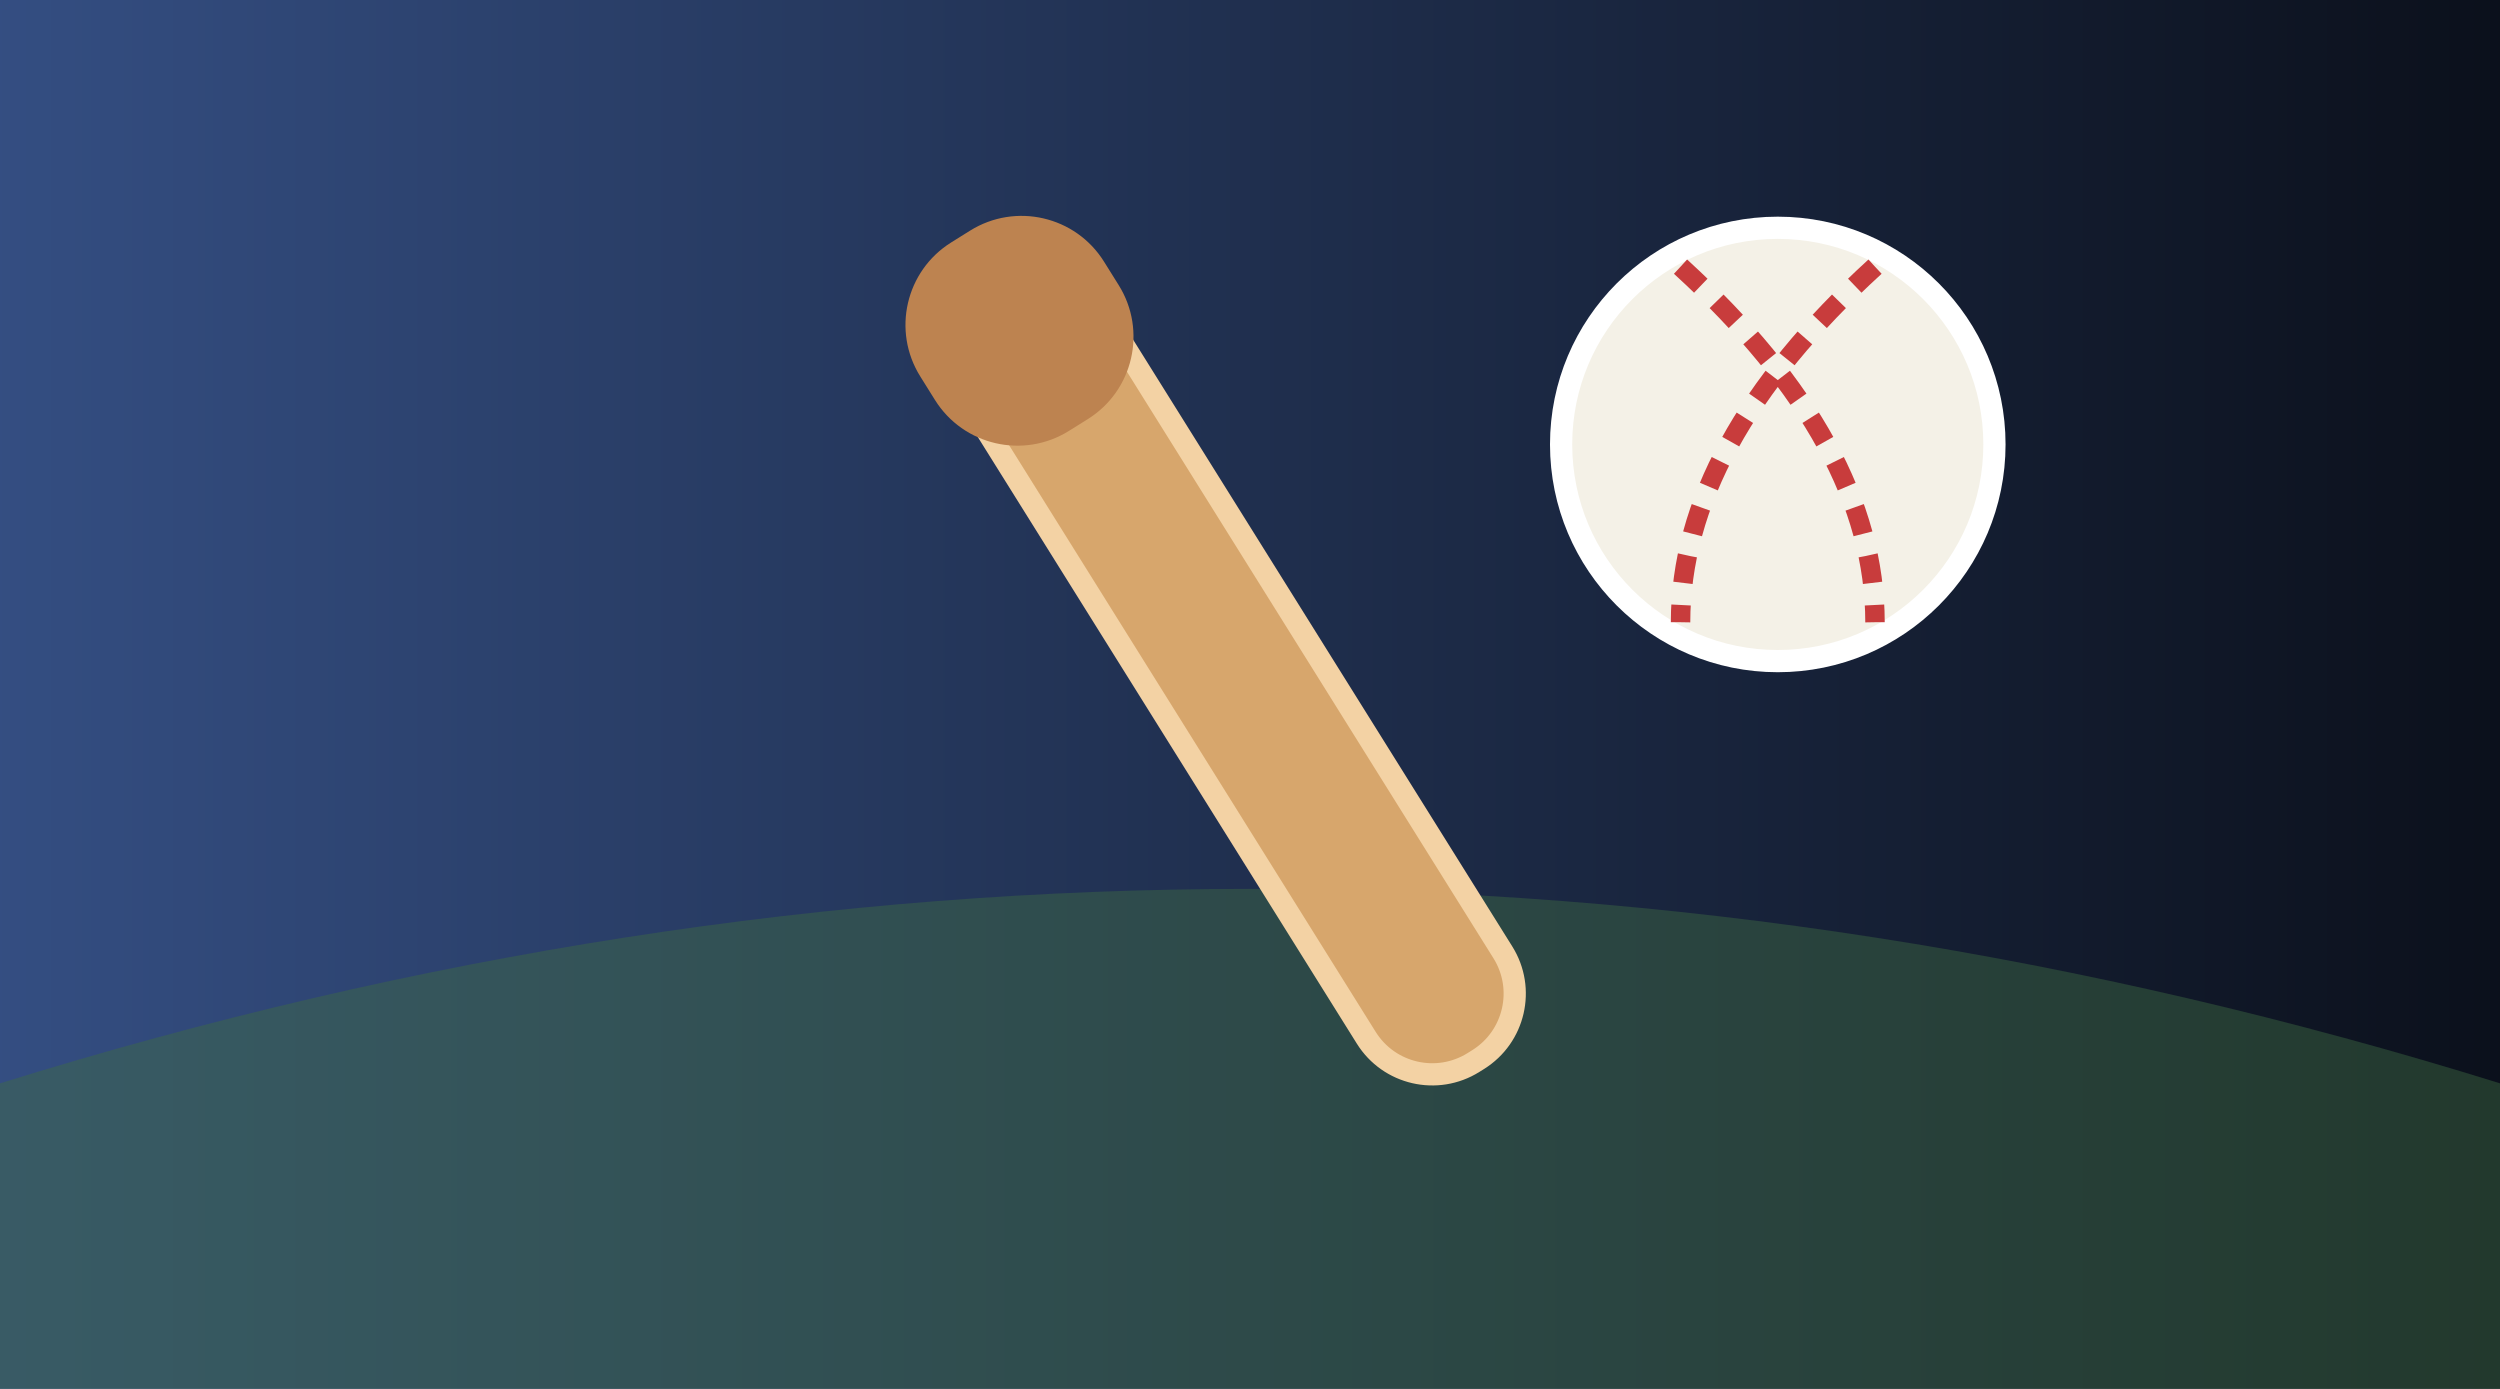
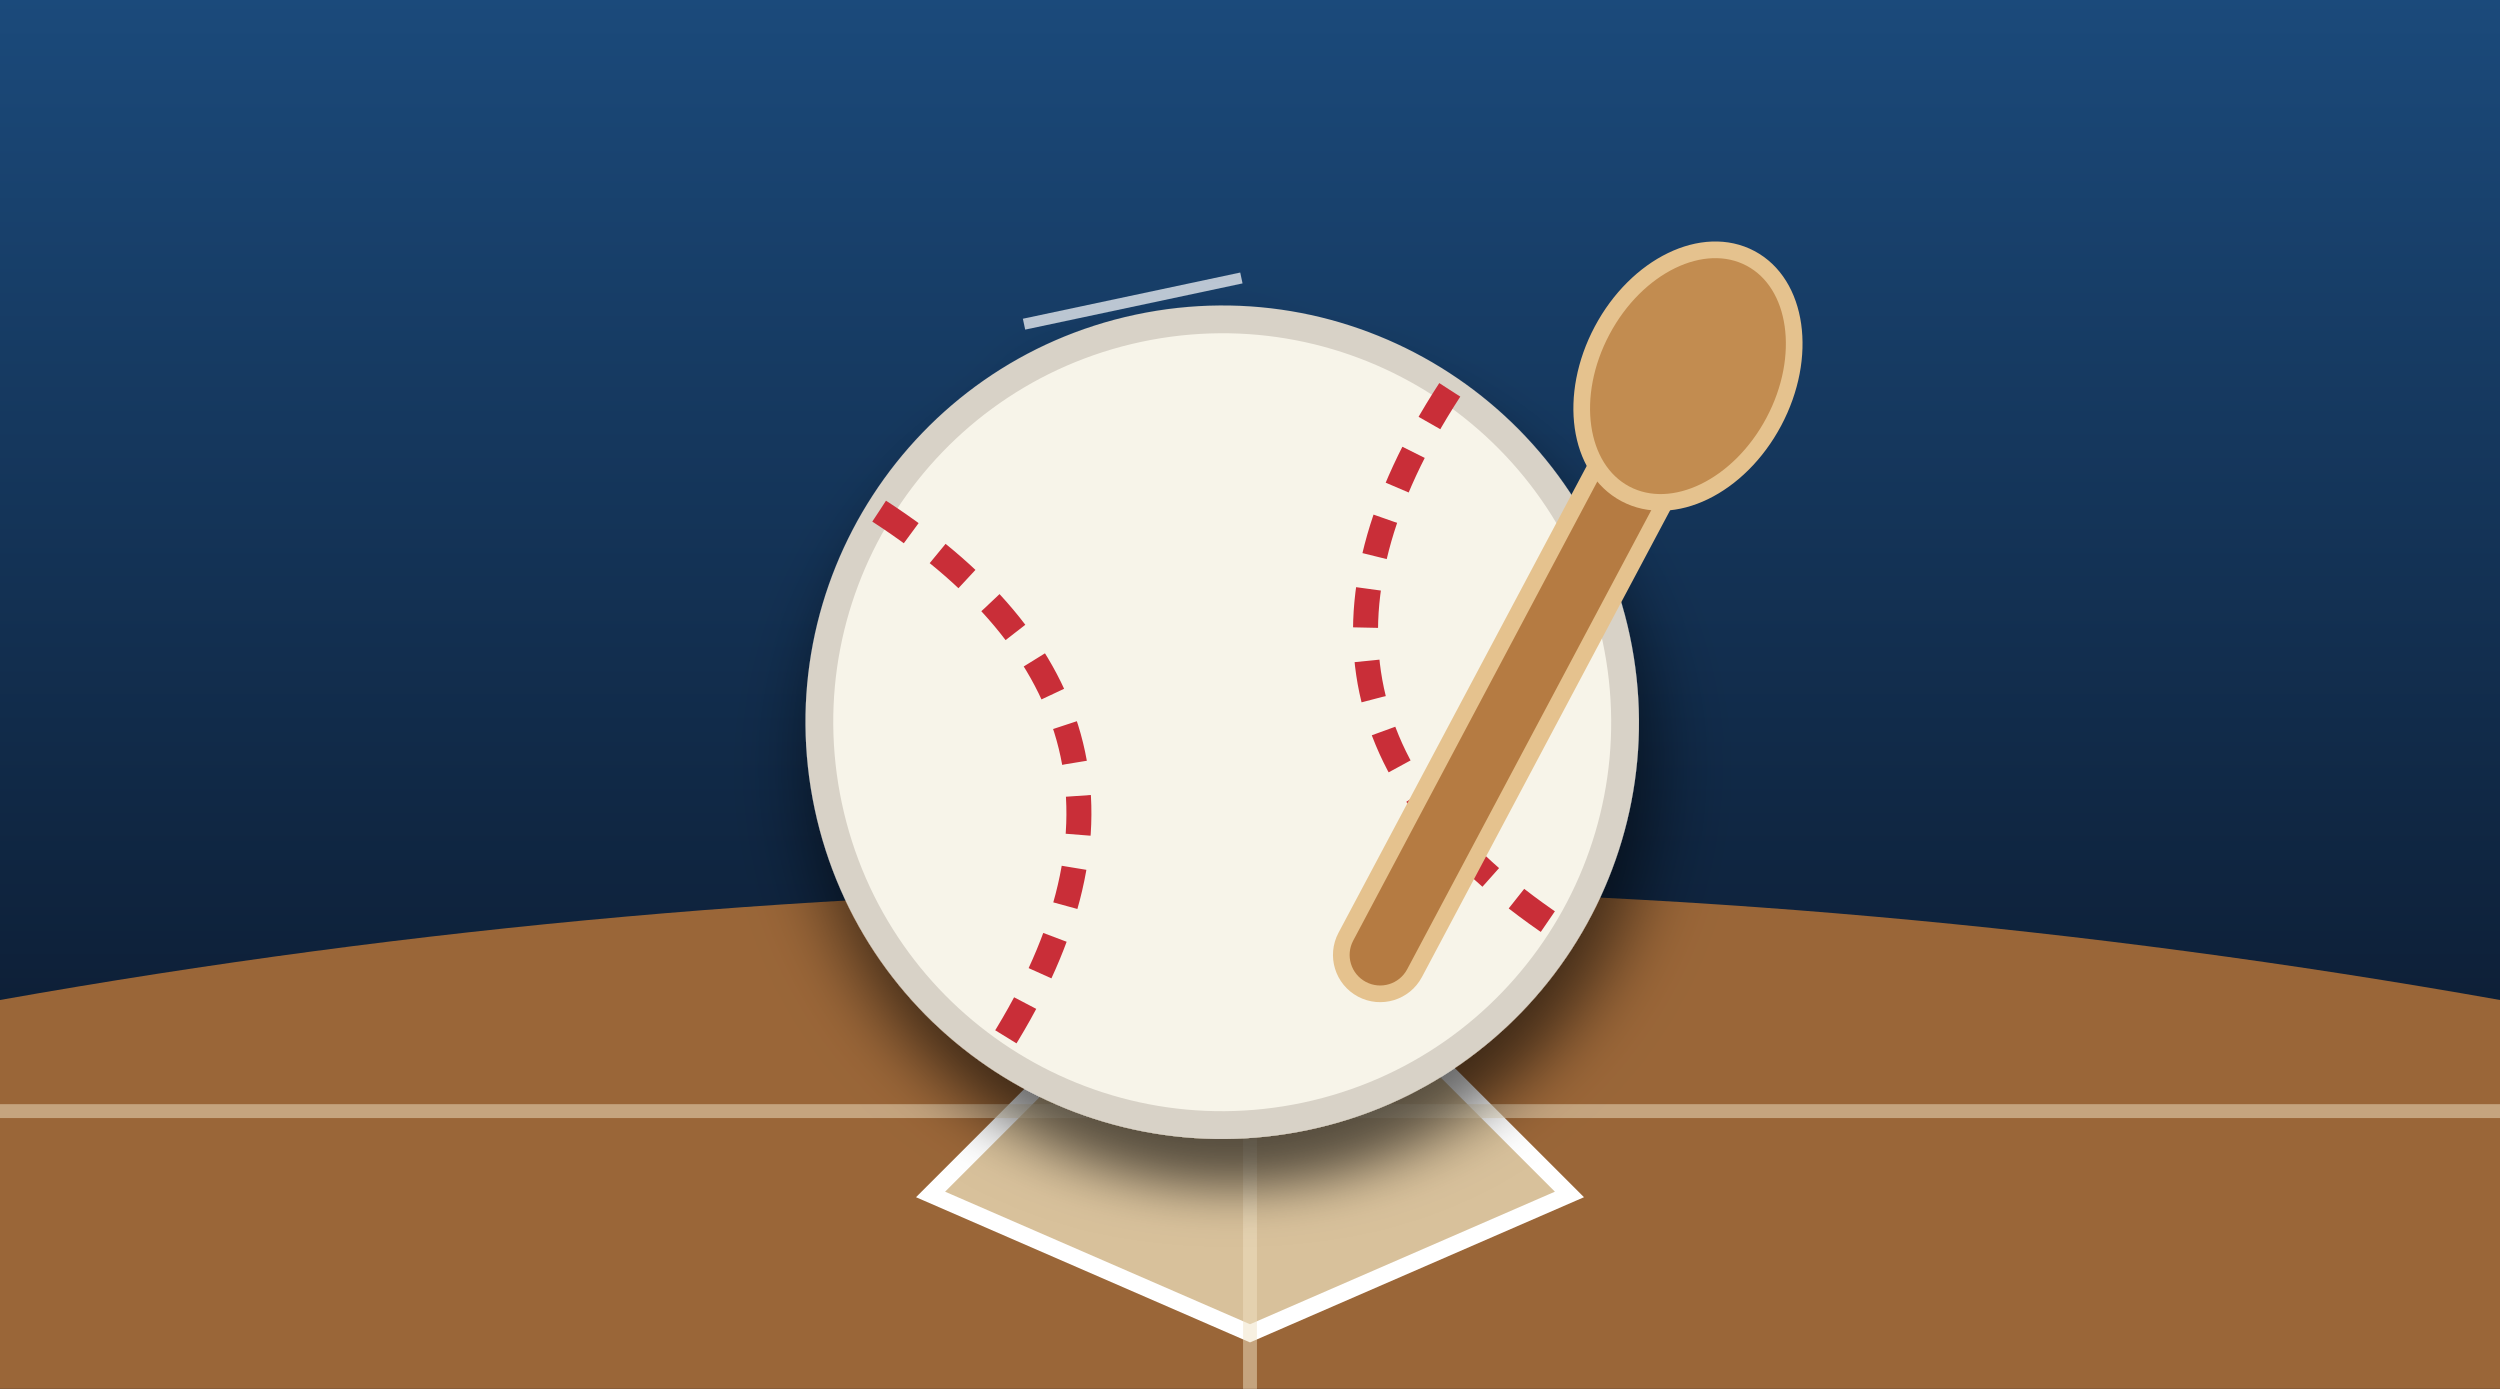
<svg xmlns="http://www.w3.org/2000/svg" viewBox="0 0 900 500">
  <defs>
-     <linearGradient id="g">
-       <stop stop-color="#344e82" />
-       <stop offset="1" stop-color="#0b101b" />
+     <linearGradient id="b" x2="0" y2="1">
+       <stop stop-color="#1b4a7b" />
+       <stop offset="1" stop-color="#080f1d" />
    </linearGradient>
+     <filter id="s">
+       <feDropShadow dx="0" dy="18" stdDeviation="12" flood-opacity=".6" />
+     </filter>
  </defs>
-   <rect width="900" height="500" fill="url(#g)" />
-   <path d="M0 390Q450 250 900 390V500H0Z" fill="#3d6a42" opacity=".45" />
-   <g transform="rotate(-32 450 250)">
-     <rect x="420" y="65" width="58" height="340" rx="28" fill="#d7a66c" stroke="#f3d2a4" stroke-width="8" />
-     <rect x="410" y="55" width="78" height="80" rx="35" fill="#bd8350" />
+   <rect width="900" height="500" fill="url(#b)" />
+   <path d="M0 360Q450 280 900 360V500H0Z" fill="#9a6638" />
+   <path d="M450 315 565 430 450 480 335 430Z" fill="#d8c19b" stroke="#fff" stroke-width="6" />
+   <path d="M0 400H900M450 350V500" stroke="#f1e2c5" stroke-opacity=".5" stroke-width="5" />
+   <g filter="url(#s)" transform="translate(250 70) rotate(-12 190 190)">
+     <circle cx="190" cy="190" r="145" fill="#f7f4e9" stroke="#d8d2c7" stroke-width="10" />
+     <path d="M85 90q100 100 0 200m210-200q-100 100 0 200" fill="none" stroke="#c92e39" stroke-width="9" stroke-dasharray="14 12" />
+     <path d="M150 35h80" stroke="#fff" stroke-width="4" opacity=".7" />
  </g>
-   <circle cx="640" cy="160" r="78" fill="#f4f1e7" stroke="#fff" stroke-width="8" />
-   <path d="M605 96q70 64 70 128M675 96q-70 64-70 128" fill="none" stroke="#c83c3c" stroke-width="7" stroke-dasharray="10 8" />
+   <g transform="translate(600 120) rotate(28)">
+     <rect x="0" y="0" width="28" height="260" rx="14" fill="#b57b42" stroke="#e5c28e" stroke-width="6" />
+     <ellipse cx="14" cy="10" rx="35" ry="48" fill="#c28c50" stroke="#e5c28e" stroke-width="6" />
+   </g>
</svg>
